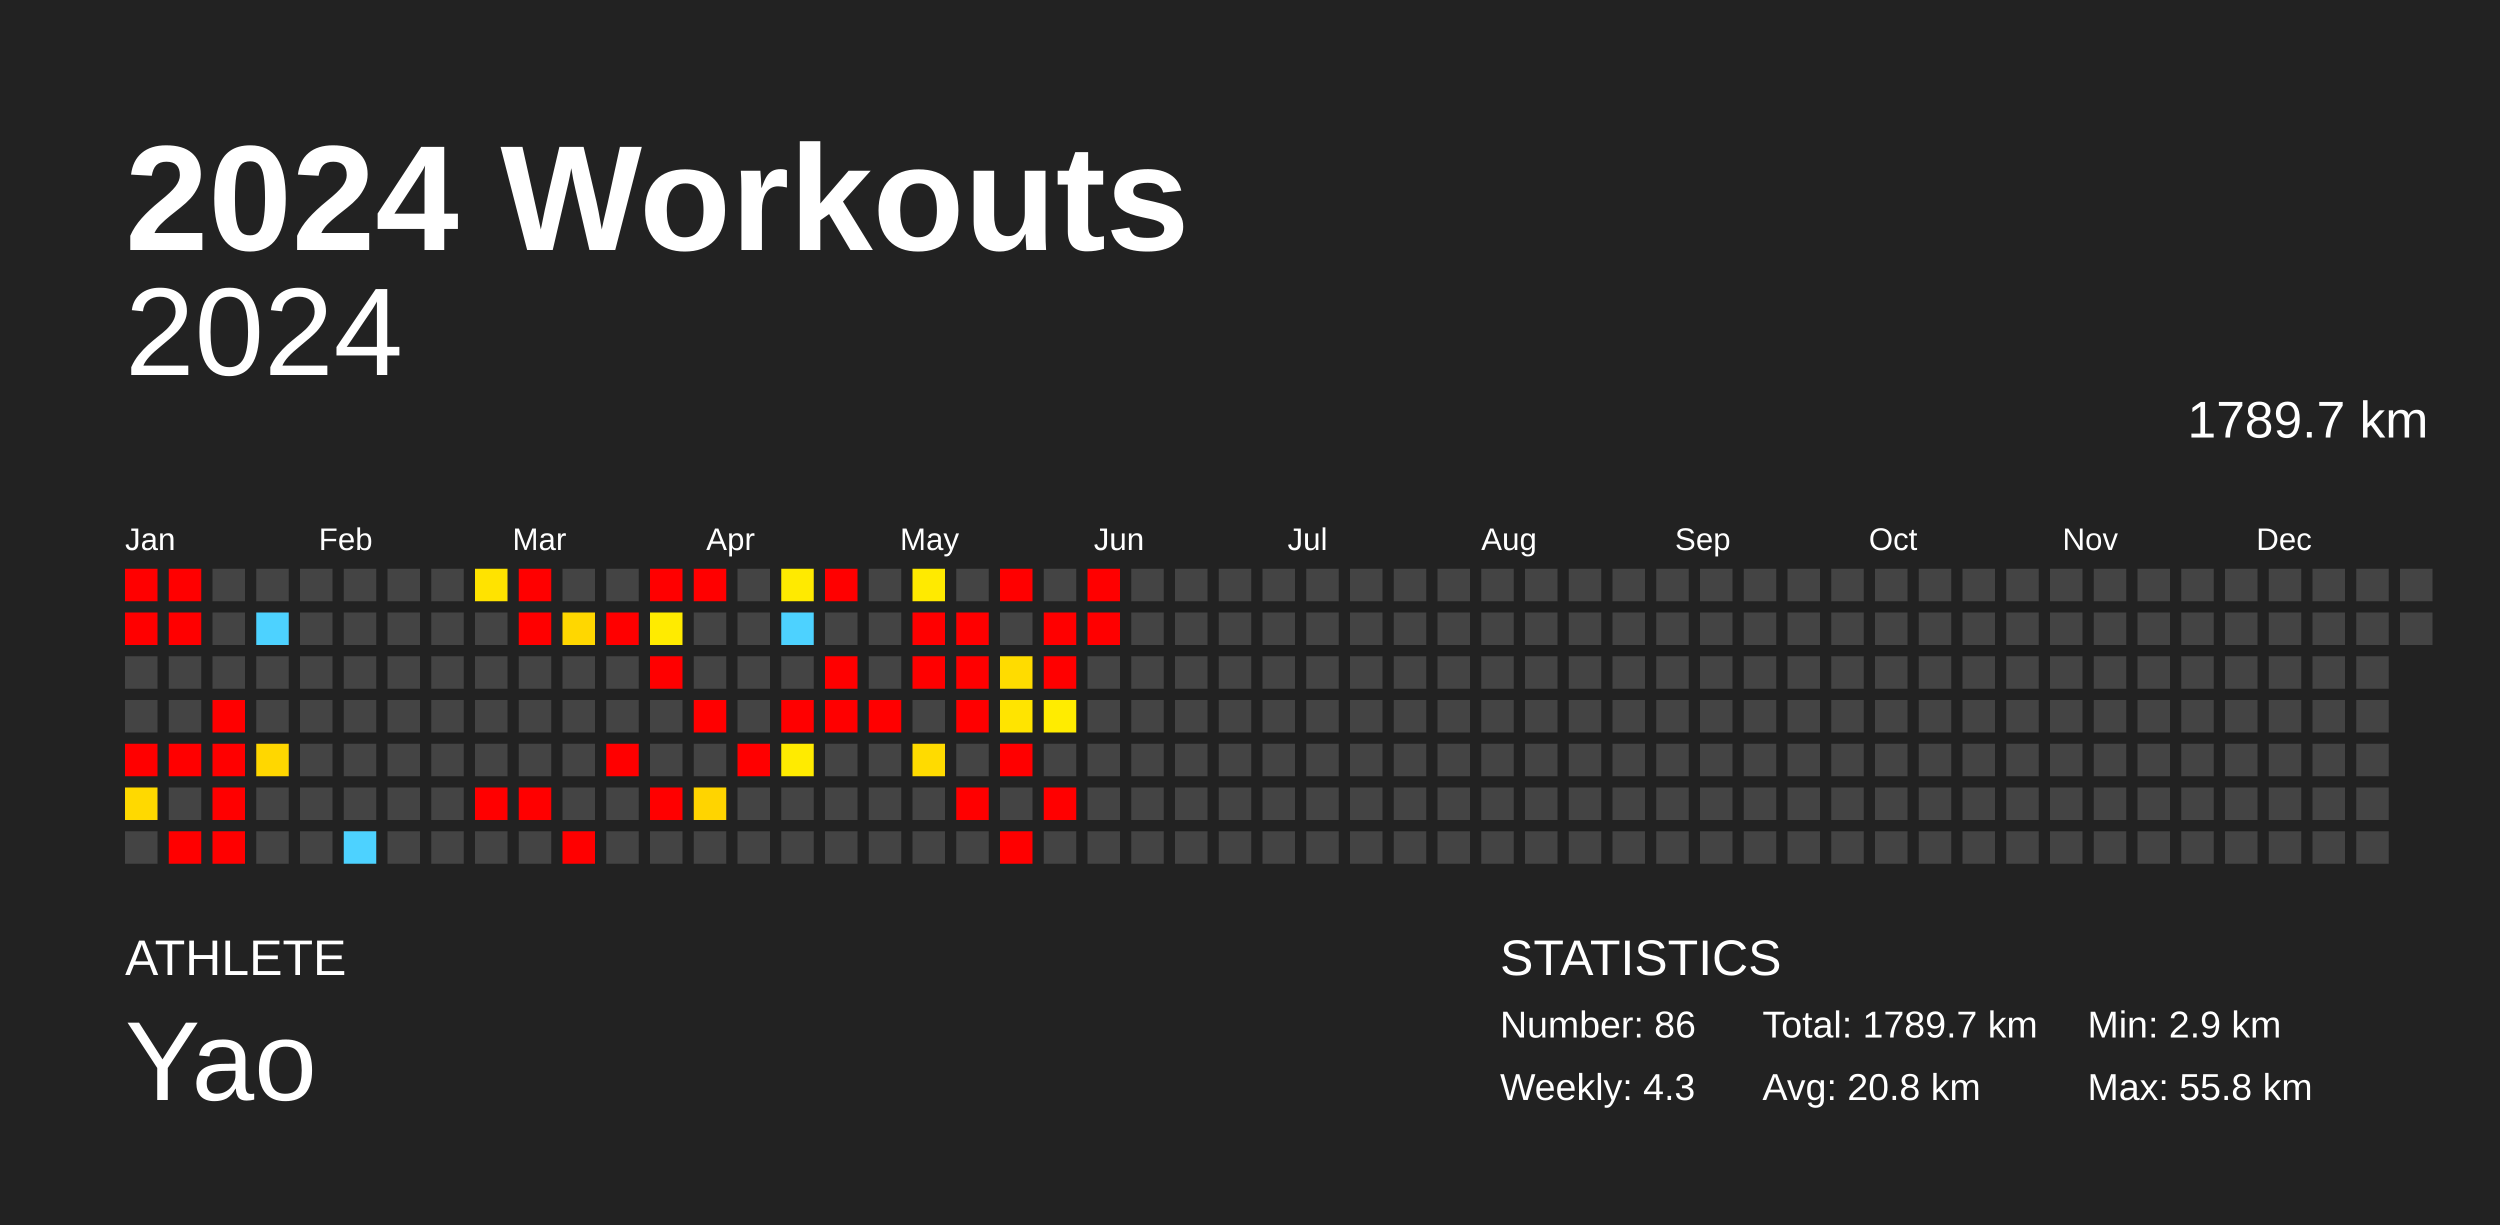
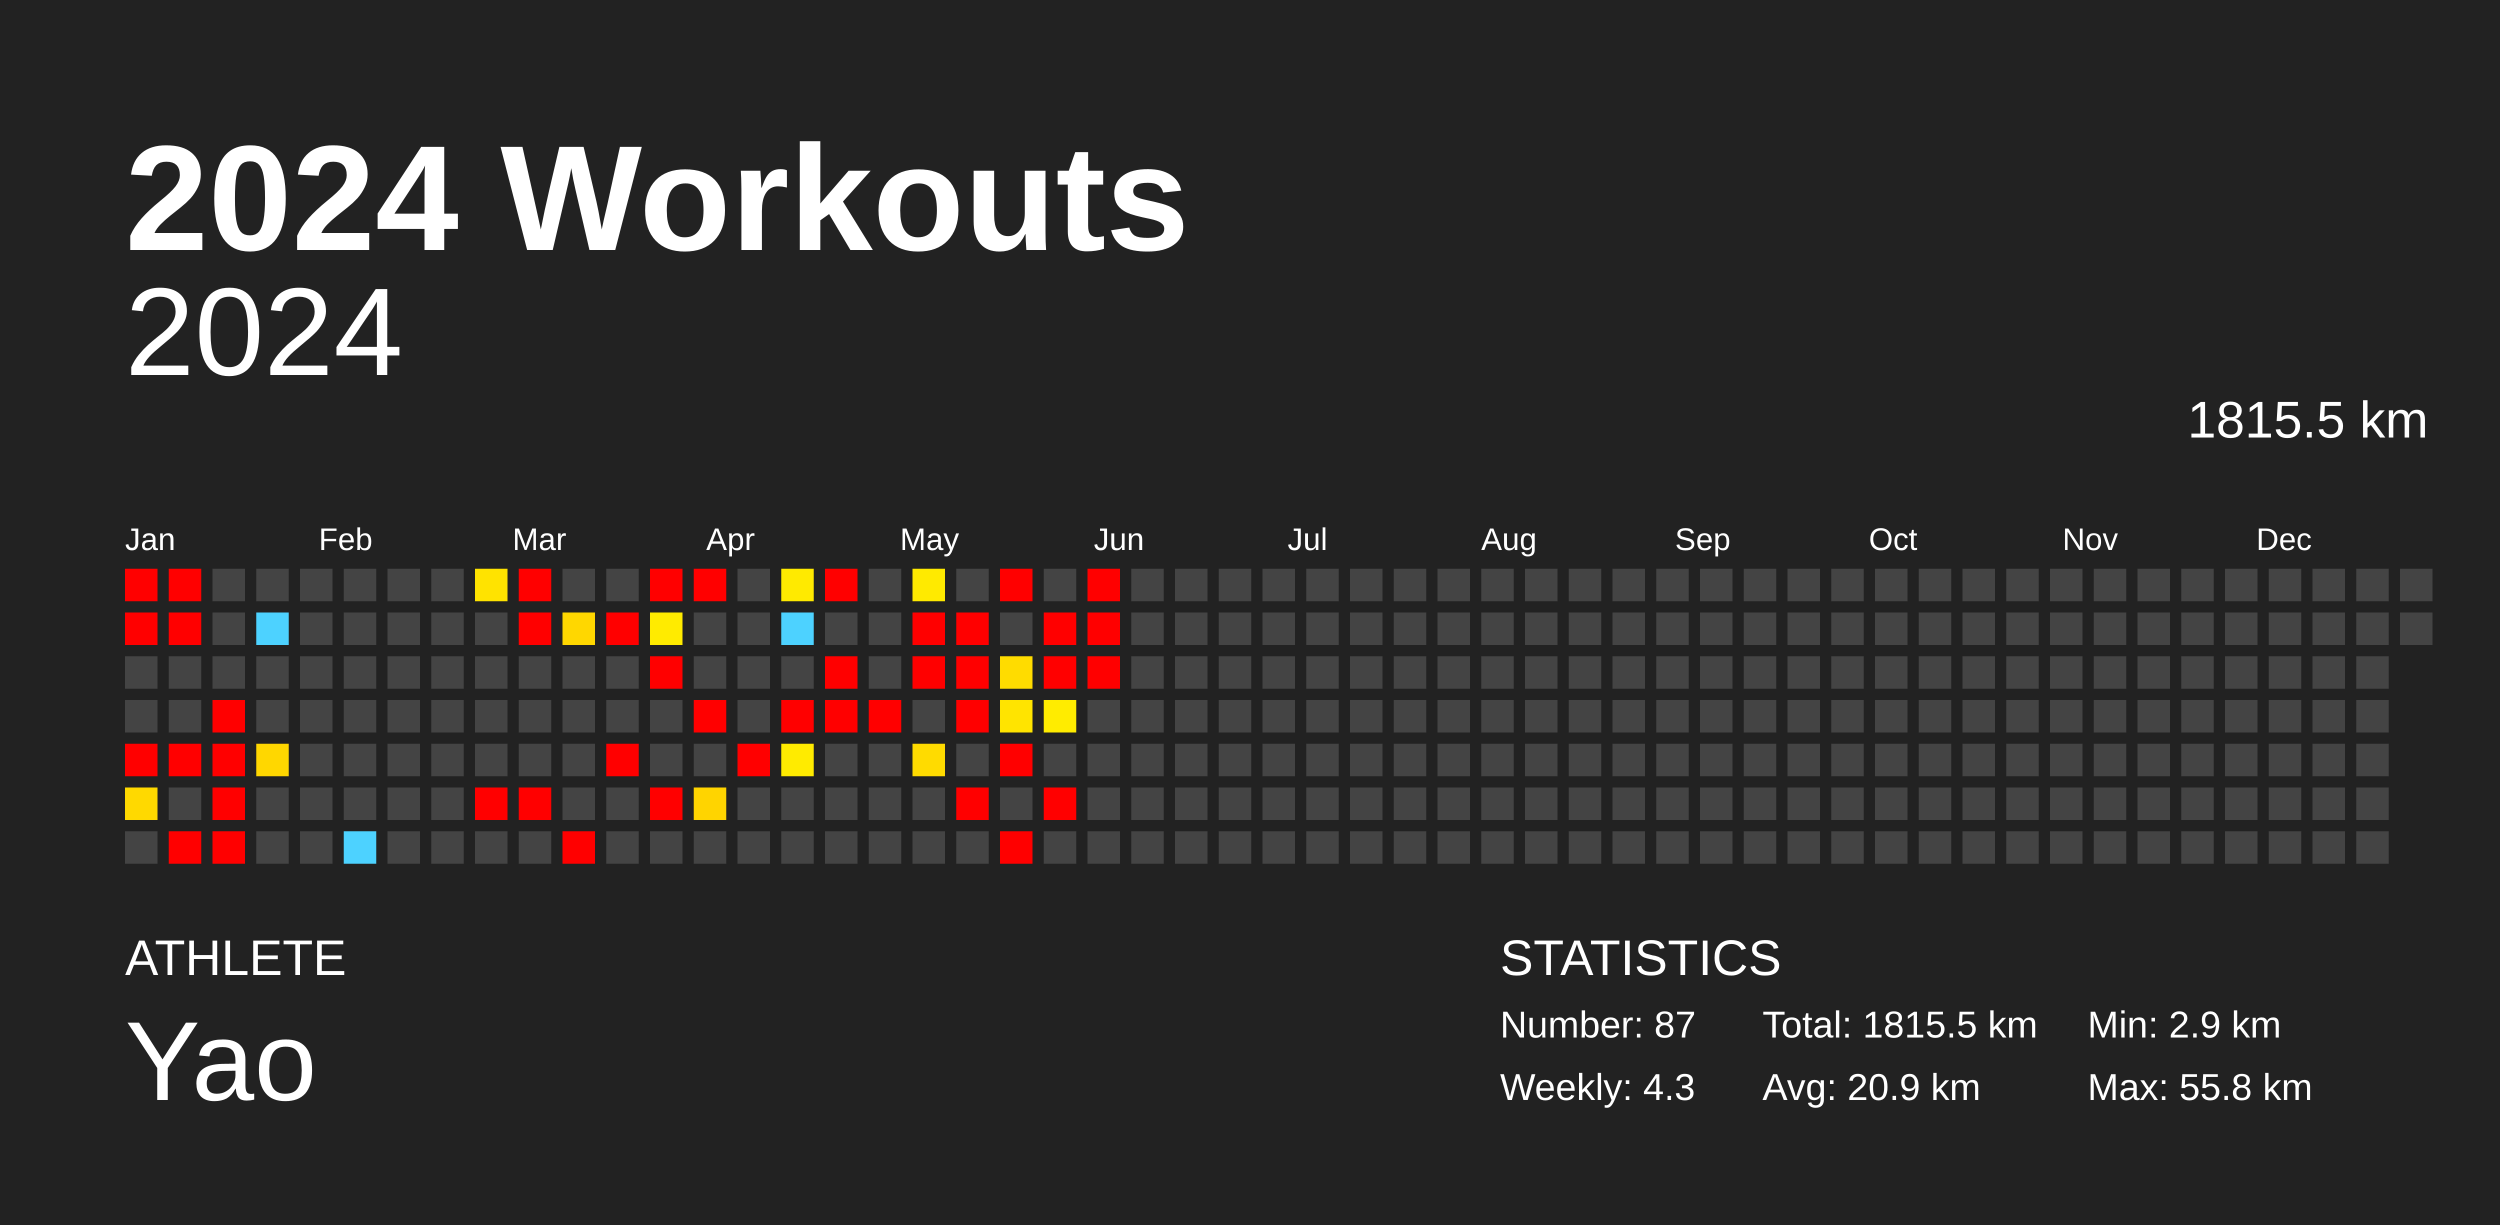
<svg xmlns="http://www.w3.org/2000/svg" baseProfile="full" height="98mm" version="1.1" viewBox="0,0,200,98" width="200mm">
  <defs />
  <rect fill="#222222" height="98" width="200" x="0" y="0" />
  <text fill="#FFFFFF" style="font-size:12px; font-family:Arial; font-weight:bold;" x="10" y="20">2024 Workouts</text>
  <text fill="#FFFFFF" style="font-size:4px; font-family:Arial" x="10" y="78">ATHLETE</text>
  <text fill="#FFFFFF" style="font-size:9px; font-family:Arial" x="10" y="88">Yao</text>
  <text fill="#FFFFFF" style="font-size:4px; font-family:Arial" x="120" y="78">STATISTICS</text>
-   <text fill="#FFFFFF" style="font-size:3px; font-family:Arial" x="120" y="83">Number: 86</text>
+   <text fill="#FFFFFF" style="font-size:3px; font-family:Arial" x="120" y="83">Number: 87</text>
  <text fill="#FFFFFF" style="font-size:3px; font-family:Arial" x="120" y="88">Weekly: 4.3</text>
-   <text fill="#FFFFFF" style="font-size:3px; font-family:Arial" x="141" y="83">Total: 1789.7 km</text>
-   <text fill="#FFFFFF" style="font-size:3px; font-family:Arial" x="141" y="88">Avg: 20.8 km</text>
+   <text fill="#FFFFFF" style="font-size:3px; font-family:Arial" x="141" y="83">Total: 1815.5 km</text>
+   <text fill="#FFFFFF" style="font-size:3px; font-family:Arial" x="141" y="88">Avg: 20.9 km</text>
  <text fill="#FFFFFF" style="font-size:3px; font-family:Arial" x="167" y="83">Min: 2.9 km</text>
  <text fill="#FFFFFF" style="font-size:3px; font-family:Arial" x="167" y="88">Max: 55.8 km</text>
  <text alignment-baseline="hanging" fill="#FFFFFF" style="font-size:10.0px; font-family:Arial;" x="10" y="30">2024</text>
-   <text alignment-baseline="hanging" fill="#FFFFFF" style="font-size:4.125px; font-family:Arial;" x="175" y="35">1789.7 km</text>
+   <text alignment-baseline="hanging" fill="#FFFFFF" style="font-size:4.125px; font-family:Arial;" x="175" y="35">1815.5 km</text>
  <text fill="#FFFFFF" style="font-size:2.5px; font-family:Arial" x="10.0" y="44">Jan</text>
  <text fill="#FFFFFF" style="font-size:2.5px; font-family:Arial" x="25.5" y="44">Feb</text>
  <text fill="#FFFFFF" style="font-size:2.5px; font-family:Arial" x="41.0" y="44">Mar</text>
  <text fill="#FFFFFF" style="font-size:2.5px; font-family:Arial" x="56.5" y="44">Apr</text>
  <text fill="#FFFFFF" style="font-size:2.5px; font-family:Arial" x="72.0" y="44">May</text>
  <text fill="#FFFFFF" style="font-size:2.5px; font-family:Arial" x="87.5" y="44">Jun</text>
  <text fill="#FFFFFF" style="font-size:2.5px; font-family:Arial" x="103.0" y="44">Jul</text>
  <text fill="#FFFFFF" style="font-size:2.5px; font-family:Arial" x="118.5" y="44">Aug</text>
  <text fill="#FFFFFF" style="font-size:2.5px; font-family:Arial" x="134.0" y="44">Sep</text>
  <text fill="#FFFFFF" style="font-size:2.5px; font-family:Arial" x="149.5" y="44">Oct</text>
  <text fill="#FFFFFF" style="font-size:2.5px; font-family:Arial" x="165.0" y="44">Nov</text>
  <text fill="#FFFFFF" style="font-size:2.5px; font-family:Arial" x="180.5" y="44">Dec</text>
  <rect fill="red" height="2.6" width="2.6" x="10.0" y="45.5" />
  <rect fill="red" height="2.6" width="2.6" x="10.0" y="49.0" />
  <rect fill="#444444" height="2.6" width="2.6" x="10.0" y="52.5" />
  <rect fill="#444444" height="2.6" width="2.6" x="10.0" y="56.0" />
  <rect fill="red" height="2.6" width="2.6" x="10.0" y="59.5" />
  <rect fill="#ffd900" height="2.6" width="2.6" x="10.0" y="63.0" />
  <rect fill="#444444" height="2.6" width="2.6" x="10.0" y="66.5" />
  <rect fill="red" height="2.6" width="2.6" x="13.5" y="45.5" />
  <rect fill="red" height="2.6" width="2.6" x="13.5" y="49.0" />
  <rect fill="#444444" height="2.6" width="2.6" x="13.5" y="52.5" />
  <rect fill="#444444" height="2.6" width="2.6" x="13.5" y="56.0" />
  <rect fill="red" height="2.6" width="2.6" x="13.5" y="59.5" />
  <rect fill="#444444" height="2.6" width="2.6" x="13.5" y="63.0" />
  <rect fill="red" height="2.6" width="2.6" x="13.5" y="66.5" />
  <rect fill="#444444" height="2.6" width="2.6" x="17.0" y="45.5" />
  <rect fill="#444444" height="2.6" width="2.6" x="17.0" y="49.0" />
  <rect fill="#444444" height="2.6" width="2.6" x="17.0" y="52.5" />
  <rect fill="red" height="2.6" width="2.6" x="17.0" y="56.0" />
  <rect fill="red" height="2.6" width="2.6" x="17.0" y="59.5" />
  <rect fill="red" height="2.6" width="2.6" x="17.0" y="63.0" />
  <rect fill="red" height="2.6" width="2.6" x="17.0" y="66.5" />
  <rect fill="#444444" height="2.6" width="2.6" x="20.5" y="45.5" />
  <rect fill="#4dd2ff" height="2.6" width="2.6" x="20.5" y="49.0" />
  <rect fill="#444444" height="2.6" width="2.6" x="20.5" y="52.5" />
  <rect fill="#444444" height="2.6" width="2.6" x="20.5" y="56.0" />
  <rect fill="#ffd700" height="2.6" width="2.6" x="20.5" y="59.5" />
  <rect fill="#444444" height="2.6" width="2.6" x="20.5" y="63.0" />
  <rect fill="#444444" height="2.6" width="2.6" x="20.5" y="66.5" />
  <rect fill="#444444" height="2.6" width="2.6" x="24.0" y="45.5" />
  <rect fill="#444444" height="2.6" width="2.6" x="24.0" y="49.0" />
  <rect fill="#444444" height="2.6" width="2.6" x="24.0" y="52.5" />
  <rect fill="#444444" height="2.6" width="2.6" x="24.0" y="56.0" />
  <rect fill="#444444" height="2.6" width="2.6" x="24.0" y="59.5" />
  <rect fill="#444444" height="2.6" width="2.6" x="24.0" y="63.0" />
  <rect fill="#444444" height="2.6" width="2.6" x="24.0" y="66.5" />
  <rect fill="#444444" height="2.6" width="2.6" x="27.5" y="45.5" />
  <rect fill="#444444" height="2.6" width="2.6" x="27.5" y="49.0" />
  <rect fill="#444444" height="2.6" width="2.6" x="27.5" y="52.5" />
  <rect fill="#444444" height="2.6" width="2.6" x="27.5" y="56.0" />
  <rect fill="#444444" height="2.6" width="2.6" x="27.5" y="59.5" />
  <rect fill="#444444" height="2.6" width="2.6" x="27.5" y="63.0" />
  <rect fill="#4dd2ff" height="2.6" width="2.6" x="27.5" y="66.5" />
  <rect fill="#444444" height="2.6" width="2.6" x="31.0" y="45.5" />
  <rect fill="#444444" height="2.6" width="2.6" x="31.0" y="49.0" />
  <rect fill="#444444" height="2.6" width="2.6" x="31.0" y="52.5" />
  <rect fill="#444444" height="2.6" width="2.6" x="31.0" y="56.0" />
  <rect fill="#444444" height="2.6" width="2.6" x="31.0" y="59.5" />
  <rect fill="#444444" height="2.6" width="2.6" x="31.0" y="63.0" />
  <rect fill="#444444" height="2.6" width="2.6" x="31.0" y="66.5" />
  <rect fill="#444444" height="2.6" width="2.6" x="34.5" y="45.5" />
  <rect fill="#444444" height="2.6" width="2.6" x="34.5" y="49.0" />
  <rect fill="#444444" height="2.6" width="2.6" x="34.5" y="52.5" />
  <rect fill="#444444" height="2.6" width="2.6" x="34.5" y="56.0" />
  <rect fill="#444444" height="2.6" width="2.6" x="34.5" y="59.5" />
  <rect fill="#444444" height="2.6" width="2.6" x="34.5" y="63.0" />
  <rect fill="#444444" height="2.6" width="2.6" x="34.5" y="66.5" />
  <rect fill="#ffe300" height="2.6" width="2.6" x="38.0" y="45.5" />
  <rect fill="#444444" height="2.6" width="2.6" x="38.0" y="49.0" />
  <rect fill="#444444" height="2.6" width="2.6" x="38.0" y="52.5" />
  <rect fill="#444444" height="2.6" width="2.6" x="38.0" y="56.0" />
  <rect fill="#444444" height="2.6" width="2.6" x="38.0" y="59.5" />
  <rect fill="red" height="2.6" width="2.6" x="38.0" y="63.0" />
  <rect fill="#444444" height="2.6" width="2.6" x="38.0" y="66.5" />
  <rect fill="red" height="2.6" width="2.6" x="41.5" y="45.5" />
  <rect fill="red" height="2.6" width="2.6" x="41.5" y="49.0" />
  <rect fill="#444444" height="2.6" width="2.6" x="41.5" y="52.5" />
  <rect fill="#444444" height="2.6" width="2.6" x="41.5" y="56.0" />
  <rect fill="#444444" height="2.6" width="2.6" x="41.5" y="59.5" />
  <rect fill="red" height="2.6" width="2.6" x="41.5" y="63.0" />
  <rect fill="#444444" height="2.6" width="2.6" x="41.5" y="66.5" />
  <rect fill="#444444" height="2.6" width="2.6" x="45.0" y="45.5" />
  <rect fill="#ffd700" height="2.6" width="2.6" x="45.0" y="49.0" />
  <rect fill="#444444" height="2.6" width="2.6" x="45.0" y="52.5" />
  <rect fill="#444444" height="2.6" width="2.6" x="45.0" y="56.0" />
  <rect fill="#444444" height="2.6" width="2.6" x="45.0" y="59.5" />
  <rect fill="#444444" height="2.6" width="2.6" x="45.0" y="63.0" />
  <rect fill="red" height="2.6" width="2.6" x="45.0" y="66.5" />
  <rect fill="#444444" height="2.6" width="2.6" x="48.5" y="45.5" />
  <rect fill="red" height="2.6" width="2.6" x="48.5" y="49.0" />
  <rect fill="#444444" height="2.6" width="2.6" x="48.5" y="52.5" />
  <rect fill="#444444" height="2.6" width="2.6" x="48.5" y="56.0" />
  <rect fill="red" height="2.6" width="2.6" x="48.5" y="59.5" />
  <rect fill="#444444" height="2.6" width="2.6" x="48.5" y="63.0" />
  <rect fill="#444444" height="2.6" width="2.6" x="48.5" y="66.5" />
  <rect fill="red" height="2.6" width="2.6" x="52.0" y="45.5" />
  <rect fill="#ffeb00" height="2.6" width="2.6" x="52.0" y="49.0" />
  <rect fill="red" height="2.6" width="2.6" x="52.0" y="52.5" />
  <rect fill="#444444" height="2.6" width="2.6" x="52.0" y="56.0" />
  <rect fill="#444444" height="2.6" width="2.6" x="52.0" y="59.5" />
  <rect fill="red" height="2.6" width="2.6" x="52.0" y="63.0" />
  <rect fill="#444444" height="2.6" width="2.6" x="52.0" y="66.5" />
  <rect fill="red" height="2.6" width="2.6" x="55.5" y="45.5" />
  <rect fill="#444444" height="2.6" width="2.6" x="55.5" y="49.0" />
  <rect fill="#444444" height="2.6" width="2.6" x="55.5" y="52.5" />
  <rect fill="red" height="2.6" width="2.6" x="55.5" y="56.0" />
  <rect fill="#444444" height="2.6" width="2.6" x="55.5" y="59.5" />
  <rect fill="#ffd400" height="2.6" width="2.6" x="55.5" y="63.0" />
  <rect fill="#444444" height="2.6" width="2.6" x="55.5" y="66.5" />
  <rect fill="#444444" height="2.6" width="2.6" x="59.0" y="45.5" />
  <rect fill="#444444" height="2.6" width="2.6" x="59.0" y="49.0" />
  <rect fill="#444444" height="2.6" width="2.6" x="59.0" y="52.5" />
  <rect fill="#444444" height="2.6" width="2.6" x="59.0" y="56.0" />
  <rect fill="red" height="2.6" width="2.6" x="59.0" y="59.5" />
  <rect fill="#444444" height="2.6" width="2.6" x="59.0" y="63.0" />
  <rect fill="#444444" height="2.6" width="2.6" x="59.0" y="66.5" />
  <rect fill="#ffea00" height="2.6" width="2.6" x="62.5" y="45.5" />
  <rect fill="#4dd2ff" height="2.6" width="2.6" x="62.5" y="49.0" />
  <rect fill="#444444" height="2.6" width="2.6" x="62.5" y="52.5" />
  <rect fill="red" height="2.6" width="2.6" x="62.5" y="56.0" />
  <rect fill="#ffeb00" height="2.6" width="2.6" x="62.5" y="59.5" />
  <rect fill="#444444" height="2.6" width="2.6" x="62.5" y="63.0" />
  <rect fill="#444444" height="2.6" width="2.6" x="62.5" y="66.5" />
  <rect fill="red" height="2.6" width="2.6" x="66.0" y="45.5" />
  <rect fill="#444444" height="2.6" width="2.6" x="66.0" y="49.0" />
  <rect fill="red" height="2.6" width="2.6" x="66.0" y="52.5" />
  <rect fill="red" height="2.6" width="2.6" x="66.0" y="56.0" />
  <rect fill="#444444" height="2.6" width="2.6" x="66.0" y="59.5" />
  <rect fill="#444444" height="2.6" width="2.6" x="66.0" y="63.0" />
  <rect fill="#444444" height="2.6" width="2.6" x="66.0" y="66.5" />
  <rect fill="#444444" height="2.6" width="2.6" x="69.5" y="45.5" />
  <rect fill="#444444" height="2.6" width="2.6" x="69.5" y="49.0" />
  <rect fill="#444444" height="2.6" width="2.6" x="69.5" y="52.5" />
  <rect fill="red" height="2.6" width="2.6" x="69.5" y="56.0" />
  <rect fill="#444444" height="2.6" width="2.6" x="69.5" y="59.5" />
  <rect fill="#444444" height="2.6" width="2.6" x="69.5" y="63.0" />
  <rect fill="#444444" height="2.6" width="2.6" x="69.5" y="66.5" />
  <rect fill="#ffea00" height="2.6" width="2.6" x="73.0" y="45.5" />
  <rect fill="red" height="2.6" width="2.6" x="73.0" y="49.0" />
  <rect fill="red" height="2.6" width="2.6" x="73.0" y="52.5" />
  <rect fill="#444444" height="2.6" width="2.6" x="73.0" y="56.0" />
  <rect fill="#ffdb00" height="2.6" width="2.6" x="73.0" y="59.5" />
  <rect fill="#444444" height="2.6" width="2.6" x="73.0" y="63.0" />
  <rect fill="#444444" height="2.6" width="2.6" x="73.0" y="66.5" />
  <rect fill="#444444" height="2.6" width="2.6" x="76.5" y="45.5" />
  <rect fill="red" height="2.6" width="2.6" x="76.5" y="49.0" />
  <rect fill="red" height="2.6" width="2.6" x="76.5" y="52.5" />
  <rect fill="red" height="2.6" width="2.6" x="76.5" y="56.0" />
  <rect fill="#444444" height="2.6" width="2.6" x="76.5" y="59.5" />
  <rect fill="red" height="2.6" width="2.6" x="76.5" y="63.0" />
  <rect fill="#444444" height="2.6" width="2.6" x="76.5" y="66.5" />
  <rect fill="red" height="2.6" width="2.6" x="80.0" y="45.5" />
  <rect fill="#444444" height="2.6" width="2.6" x="80.0" y="49.0" />
  <rect fill="#ffdc00" height="2.6" width="2.6" x="80.0" y="52.5" />
  <rect fill="#ffe400" height="2.6" width="2.6" x="80.0" y="56.0" />
  <rect fill="red" height="2.6" width="2.6" x="80.0" y="59.5" />
  <rect fill="#444444" height="2.6" width="2.6" x="80.0" y="63.0" />
  <rect fill="red" height="2.6" width="2.6" x="80.0" y="66.5" />
  <rect fill="#444444" height="2.6" width="2.6" x="83.5" y="45.5" />
  <rect fill="red" height="2.6" width="2.6" x="83.5" y="49.0" />
  <rect fill="red" height="2.6" width="2.6" x="83.5" y="52.5" />
  <rect fill="#ffec00" height="2.6" width="2.6" x="83.5" y="56.0" />
  <rect fill="#444444" height="2.6" width="2.6" x="83.5" y="59.5" />
  <rect fill="red" height="2.6" width="2.6" x="83.5" y="63.0" />
  <rect fill="#444444" height="2.6" width="2.6" x="83.5" y="66.5" />
  <rect fill="red" height="2.6" width="2.6" x="87.0" y="45.5" />
  <rect fill="red" height="2.6" width="2.6" x="87.0" y="49.0" />
-   <rect fill="#444444" height="2.6" width="2.6" x="87.0" y="52.5" />
+   <rect fill="red" height="2.6" width="2.6" x="87.0" y="52.5" />
  <rect fill="#444444" height="2.6" width="2.6" x="87.0" y="56.0" />
  <rect fill="#444444" height="2.6" width="2.6" x="87.0" y="59.5" />
  <rect fill="#444444" height="2.6" width="2.6" x="87.0" y="63.0" />
  <rect fill="#444444" height="2.6" width="2.6" x="87.0" y="66.5" />
  <rect fill="#444444" height="2.6" width="2.6" x="90.5" y="45.5" />
  <rect fill="#444444" height="2.6" width="2.6" x="90.5" y="49.0" />
  <rect fill="#444444" height="2.6" width="2.6" x="90.5" y="52.5" />
  <rect fill="#444444" height="2.6" width="2.6" x="90.5" y="56.0" />
  <rect fill="#444444" height="2.6" width="2.6" x="90.5" y="59.5" />
  <rect fill="#444444" height="2.6" width="2.6" x="90.5" y="63.0" />
  <rect fill="#444444" height="2.6" width="2.6" x="90.5" y="66.5" />
  <rect fill="#444444" height="2.6" width="2.6" x="94.0" y="45.5" />
  <rect fill="#444444" height="2.6" width="2.6" x="94.0" y="49.0" />
  <rect fill="#444444" height="2.6" width="2.6" x="94.0" y="52.5" />
  <rect fill="#444444" height="2.6" width="2.6" x="94.0" y="56.0" />
  <rect fill="#444444" height="2.6" width="2.6" x="94.0" y="59.5" />
  <rect fill="#444444" height="2.6" width="2.6" x="94.0" y="63.0" />
  <rect fill="#444444" height="2.6" width="2.6" x="94.0" y="66.5" />
  <rect fill="#444444" height="2.6" width="2.6" x="97.5" y="45.5" />
  <rect fill="#444444" height="2.6" width="2.6" x="97.5" y="49.0" />
  <rect fill="#444444" height="2.6" width="2.6" x="97.5" y="52.5" />
  <rect fill="#444444" height="2.6" width="2.6" x="97.5" y="56.0" />
  <rect fill="#444444" height="2.6" width="2.6" x="97.5" y="59.5" />
  <rect fill="#444444" height="2.6" width="2.6" x="97.5" y="63.0" />
  <rect fill="#444444" height="2.6" width="2.6" x="97.5" y="66.5" />
  <rect fill="#444444" height="2.6" width="2.6" x="101.0" y="45.5" />
  <rect fill="#444444" height="2.6" width="2.6" x="101.0" y="49.0" />
  <rect fill="#444444" height="2.6" width="2.6" x="101.0" y="52.5" />
  <rect fill="#444444" height="2.6" width="2.6" x="101.0" y="56.0" />
  <rect fill="#444444" height="2.6" width="2.6" x="101.0" y="59.5" />
  <rect fill="#444444" height="2.6" width="2.6" x="101.0" y="63.0" />
  <rect fill="#444444" height="2.6" width="2.6" x="101.0" y="66.5" />
  <rect fill="#444444" height="2.6" width="2.6" x="104.5" y="45.5" />
  <rect fill="#444444" height="2.6" width="2.6" x="104.5" y="49.0" />
  <rect fill="#444444" height="2.6" width="2.6" x="104.5" y="52.5" />
  <rect fill="#444444" height="2.6" width="2.6" x="104.5" y="56.0" />
  <rect fill="#444444" height="2.6" width="2.6" x="104.5" y="59.5" />
  <rect fill="#444444" height="2.6" width="2.6" x="104.5" y="63.0" />
  <rect fill="#444444" height="2.6" width="2.6" x="104.5" y="66.5" />
  <rect fill="#444444" height="2.6" width="2.6" x="108.0" y="45.5" />
  <rect fill="#444444" height="2.6" width="2.6" x="108.0" y="49.0" />
  <rect fill="#444444" height="2.6" width="2.6" x="108.0" y="52.5" />
  <rect fill="#444444" height="2.6" width="2.6" x="108.0" y="56.0" />
  <rect fill="#444444" height="2.6" width="2.6" x="108.0" y="59.5" />
  <rect fill="#444444" height="2.6" width="2.6" x="108.0" y="63.0" />
  <rect fill="#444444" height="2.6" width="2.6" x="108.0" y="66.5" />
  <rect fill="#444444" height="2.6" width="2.6" x="111.5" y="45.5" />
  <rect fill="#444444" height="2.6" width="2.6" x="111.5" y="49.0" />
  <rect fill="#444444" height="2.6" width="2.6" x="111.5" y="52.5" />
  <rect fill="#444444" height="2.6" width="2.6" x="111.5" y="56.0" />
  <rect fill="#444444" height="2.6" width="2.6" x="111.5" y="59.5" />
  <rect fill="#444444" height="2.6" width="2.6" x="111.5" y="63.0" />
  <rect fill="#444444" height="2.6" width="2.6" x="111.5" y="66.5" />
  <rect fill="#444444" height="2.6" width="2.6" x="115.0" y="45.5" />
  <rect fill="#444444" height="2.6" width="2.6" x="115.0" y="49.0" />
  <rect fill="#444444" height="2.6" width="2.6" x="115.0" y="52.5" />
  <rect fill="#444444" height="2.6" width="2.6" x="115.0" y="56.0" />
  <rect fill="#444444" height="2.6" width="2.6" x="115.0" y="59.5" />
  <rect fill="#444444" height="2.6" width="2.6" x="115.0" y="63.0" />
  <rect fill="#444444" height="2.6" width="2.6" x="115.0" y="66.5" />
  <rect fill="#444444" height="2.6" width="2.6" x="118.5" y="45.5" />
  <rect fill="#444444" height="2.6" width="2.6" x="118.5" y="49.0" />
  <rect fill="#444444" height="2.6" width="2.6" x="118.5" y="52.5" />
  <rect fill="#444444" height="2.6" width="2.6" x="118.5" y="56.0" />
  <rect fill="#444444" height="2.6" width="2.6" x="118.5" y="59.5" />
  <rect fill="#444444" height="2.6" width="2.6" x="118.5" y="63.0" />
  <rect fill="#444444" height="2.6" width="2.6" x="118.5" y="66.5" />
  <rect fill="#444444" height="2.6" width="2.6" x="122.0" y="45.5" />
  <rect fill="#444444" height="2.6" width="2.6" x="122.0" y="49.0" />
  <rect fill="#444444" height="2.6" width="2.6" x="122.0" y="52.5" />
  <rect fill="#444444" height="2.6" width="2.6" x="122.0" y="56.0" />
  <rect fill="#444444" height="2.6" width="2.6" x="122.0" y="59.5" />
  <rect fill="#444444" height="2.6" width="2.6" x="122.0" y="63.0" />
  <rect fill="#444444" height="2.6" width="2.6" x="122.0" y="66.5" />
  <rect fill="#444444" height="2.6" width="2.6" x="125.5" y="45.5" />
  <rect fill="#444444" height="2.6" width="2.6" x="125.5" y="49.0" />
  <rect fill="#444444" height="2.6" width="2.6" x="125.5" y="52.5" />
  <rect fill="#444444" height="2.6" width="2.6" x="125.5" y="56.0" />
  <rect fill="#444444" height="2.6" width="2.6" x="125.5" y="59.5" />
  <rect fill="#444444" height="2.6" width="2.6" x="125.5" y="63.0" />
  <rect fill="#444444" height="2.6" width="2.6" x="125.5" y="66.5" />
  <rect fill="#444444" height="2.6" width="2.6" x="129.0" y="45.5" />
  <rect fill="#444444" height="2.6" width="2.6" x="129.0" y="49.0" />
  <rect fill="#444444" height="2.6" width="2.6" x="129.0" y="52.5" />
  <rect fill="#444444" height="2.6" width="2.6" x="129.0" y="56.0" />
  <rect fill="#444444" height="2.6" width="2.6" x="129.0" y="59.5" />
  <rect fill="#444444" height="2.6" width="2.6" x="129.0" y="63.0" />
  <rect fill="#444444" height="2.6" width="2.6" x="129.0" y="66.5" />
  <rect fill="#444444" height="2.6" width="2.6" x="132.5" y="45.5" />
  <rect fill="#444444" height="2.6" width="2.6" x="132.5" y="49.0" />
  <rect fill="#444444" height="2.6" width="2.6" x="132.5" y="52.5" />
  <rect fill="#444444" height="2.6" width="2.6" x="132.5" y="56.0" />
  <rect fill="#444444" height="2.6" width="2.6" x="132.5" y="59.5" />
  <rect fill="#444444" height="2.6" width="2.6" x="132.5" y="63.0" />
  <rect fill="#444444" height="2.6" width="2.6" x="132.5" y="66.5" />
  <rect fill="#444444" height="2.6" width="2.6" x="136.0" y="45.5" />
  <rect fill="#444444" height="2.6" width="2.6" x="136.0" y="49.0" />
  <rect fill="#444444" height="2.6" width="2.6" x="136.0" y="52.5" />
  <rect fill="#444444" height="2.6" width="2.6" x="136.0" y="56.0" />
  <rect fill="#444444" height="2.6" width="2.6" x="136.0" y="59.5" />
  <rect fill="#444444" height="2.6" width="2.6" x="136.0" y="63.0" />
  <rect fill="#444444" height="2.6" width="2.6" x="136.0" y="66.5" />
  <rect fill="#444444" height="2.6" width="2.6" x="139.5" y="45.5" />
  <rect fill="#444444" height="2.6" width="2.6" x="139.5" y="49.0" />
  <rect fill="#444444" height="2.6" width="2.6" x="139.5" y="52.5" />
  <rect fill="#444444" height="2.6" width="2.6" x="139.5" y="56.0" />
  <rect fill="#444444" height="2.6" width="2.6" x="139.5" y="59.5" />
  <rect fill="#444444" height="2.6" width="2.6" x="139.5" y="63.0" />
  <rect fill="#444444" height="2.6" width="2.6" x="139.5" y="66.5" />
  <rect fill="#444444" height="2.6" width="2.6" x="143.0" y="45.5" />
  <rect fill="#444444" height="2.6" width="2.6" x="143.0" y="49.0" />
  <rect fill="#444444" height="2.6" width="2.6" x="143.0" y="52.5" />
  <rect fill="#444444" height="2.6" width="2.6" x="143.0" y="56.0" />
  <rect fill="#444444" height="2.6" width="2.6" x="143.0" y="59.5" />
  <rect fill="#444444" height="2.6" width="2.6" x="143.0" y="63.0" />
  <rect fill="#444444" height="2.6" width="2.6" x="143.0" y="66.5" />
  <rect fill="#444444" height="2.6" width="2.6" x="146.5" y="45.5" />
  <rect fill="#444444" height="2.6" width="2.6" x="146.5" y="49.0" />
  <rect fill="#444444" height="2.6" width="2.6" x="146.5" y="52.5" />
  <rect fill="#444444" height="2.6" width="2.6" x="146.5" y="56.0" />
  <rect fill="#444444" height="2.6" width="2.6" x="146.5" y="59.5" />
  <rect fill="#444444" height="2.6" width="2.6" x="146.5" y="63.0" />
  <rect fill="#444444" height="2.6" width="2.6" x="146.5" y="66.5" />
  <rect fill="#444444" height="2.6" width="2.6" x="150.0" y="45.5" />
  <rect fill="#444444" height="2.6" width="2.6" x="150.0" y="49.0" />
  <rect fill="#444444" height="2.6" width="2.6" x="150.0" y="52.5" />
  <rect fill="#444444" height="2.6" width="2.6" x="150.0" y="56.0" />
  <rect fill="#444444" height="2.6" width="2.6" x="150.0" y="59.5" />
  <rect fill="#444444" height="2.6" width="2.6" x="150.0" y="63.0" />
  <rect fill="#444444" height="2.6" width="2.6" x="150.0" y="66.5" />
  <rect fill="#444444" height="2.6" width="2.6" x="153.5" y="45.5" />
  <rect fill="#444444" height="2.6" width="2.6" x="153.5" y="49.0" />
  <rect fill="#444444" height="2.6" width="2.6" x="153.5" y="52.5" />
  <rect fill="#444444" height="2.6" width="2.6" x="153.5" y="56.0" />
  <rect fill="#444444" height="2.6" width="2.6" x="153.5" y="59.5" />
  <rect fill="#444444" height="2.6" width="2.6" x="153.5" y="63.0" />
  <rect fill="#444444" height="2.6" width="2.6" x="153.5" y="66.5" />
  <rect fill="#444444" height="2.6" width="2.6" x="157.0" y="45.5" />
  <rect fill="#444444" height="2.6" width="2.6" x="157.0" y="49.0" />
  <rect fill="#444444" height="2.6" width="2.6" x="157.0" y="52.5" />
  <rect fill="#444444" height="2.6" width="2.6" x="157.0" y="56.0" />
  <rect fill="#444444" height="2.6" width="2.6" x="157.0" y="59.5" />
  <rect fill="#444444" height="2.6" width="2.6" x="157.0" y="63.0" />
  <rect fill="#444444" height="2.6" width="2.6" x="157.0" y="66.5" />
  <rect fill="#444444" height="2.6" width="2.6" x="160.5" y="45.5" />
  <rect fill="#444444" height="2.6" width="2.6" x="160.5" y="49.0" />
  <rect fill="#444444" height="2.6" width="2.6" x="160.5" y="52.5" />
  <rect fill="#444444" height="2.6" width="2.6" x="160.5" y="56.0" />
  <rect fill="#444444" height="2.6" width="2.6" x="160.5" y="59.5" />
  <rect fill="#444444" height="2.6" width="2.6" x="160.5" y="63.0" />
  <rect fill="#444444" height="2.6" width="2.6" x="160.5" y="66.5" />
  <rect fill="#444444" height="2.6" width="2.6" x="164.0" y="45.5" />
  <rect fill="#444444" height="2.6" width="2.6" x="164.0" y="49.0" />
  <rect fill="#444444" height="2.6" width="2.6" x="164.0" y="52.5" />
  <rect fill="#444444" height="2.6" width="2.6" x="164.0" y="56.0" />
  <rect fill="#444444" height="2.6" width="2.6" x="164.0" y="59.5" />
  <rect fill="#444444" height="2.6" width="2.6" x="164.0" y="63.0" />
  <rect fill="#444444" height="2.6" width="2.6" x="164.0" y="66.5" />
  <rect fill="#444444" height="2.6" width="2.6" x="167.5" y="45.5" />
  <rect fill="#444444" height="2.6" width="2.6" x="167.5" y="49.0" />
  <rect fill="#444444" height="2.6" width="2.6" x="167.5" y="52.5" />
  <rect fill="#444444" height="2.6" width="2.6" x="167.5" y="56.0" />
  <rect fill="#444444" height="2.6" width="2.6" x="167.5" y="59.5" />
  <rect fill="#444444" height="2.6" width="2.6" x="167.5" y="63.0" />
  <rect fill="#444444" height="2.6" width="2.6" x="167.5" y="66.5" />
  <rect fill="#444444" height="2.6" width="2.6" x="171.0" y="45.5" />
  <rect fill="#444444" height="2.6" width="2.6" x="171.0" y="49.0" />
  <rect fill="#444444" height="2.6" width="2.6" x="171.0" y="52.5" />
  <rect fill="#444444" height="2.6" width="2.6" x="171.0" y="56.0" />
  <rect fill="#444444" height="2.6" width="2.6" x="171.0" y="59.5" />
  <rect fill="#444444" height="2.6" width="2.6" x="171.0" y="63.0" />
  <rect fill="#444444" height="2.6" width="2.6" x="171.0" y="66.5" />
  <rect fill="#444444" height="2.6" width="2.6" x="174.5" y="45.5" />
  <rect fill="#444444" height="2.6" width="2.6" x="174.5" y="49.0" />
  <rect fill="#444444" height="2.6" width="2.6" x="174.5" y="52.5" />
  <rect fill="#444444" height="2.6" width="2.6" x="174.5" y="56.0" />
  <rect fill="#444444" height="2.6" width="2.6" x="174.5" y="59.5" />
  <rect fill="#444444" height="2.6" width="2.6" x="174.5" y="63.0" />
  <rect fill="#444444" height="2.6" width="2.6" x="174.5" y="66.5" />
  <rect fill="#444444" height="2.6" width="2.6" x="178.0" y="45.5" />
  <rect fill="#444444" height="2.6" width="2.6" x="178.0" y="49.0" />
  <rect fill="#444444" height="2.6" width="2.6" x="178.0" y="52.5" />
  <rect fill="#444444" height="2.6" width="2.6" x="178.0" y="56.0" />
  <rect fill="#444444" height="2.6" width="2.6" x="178.0" y="59.5" />
  <rect fill="#444444" height="2.6" width="2.6" x="178.0" y="63.0" />
  <rect fill="#444444" height="2.6" width="2.6" x="178.0" y="66.5" />
  <rect fill="#444444" height="2.6" width="2.6" x="181.5" y="45.5" />
  <rect fill="#444444" height="2.6" width="2.6" x="181.5" y="49.0" />
  <rect fill="#444444" height="2.6" width="2.6" x="181.5" y="52.5" />
  <rect fill="#444444" height="2.6" width="2.6" x="181.5" y="56.0" />
  <rect fill="#444444" height="2.6" width="2.6" x="181.5" y="59.5" />
  <rect fill="#444444" height="2.6" width="2.6" x="181.5" y="63.0" />
  <rect fill="#444444" height="2.6" width="2.6" x="181.5" y="66.5" />
  <rect fill="#444444" height="2.6" width="2.6" x="185.0" y="45.5" />
  <rect fill="#444444" height="2.6" width="2.6" x="185.0" y="49.0" />
  <rect fill="#444444" height="2.6" width="2.6" x="185.0" y="52.5" />
  <rect fill="#444444" height="2.6" width="2.6" x="185.0" y="56.0" />
  <rect fill="#444444" height="2.6" width="2.6" x="185.0" y="59.5" />
  <rect fill="#444444" height="2.6" width="2.6" x="185.0" y="63.0" />
  <rect fill="#444444" height="2.6" width="2.6" x="185.0" y="66.5" />
  <rect fill="#444444" height="2.6" width="2.6" x="188.5" y="45.5" />
  <rect fill="#444444" height="2.6" width="2.6" x="188.5" y="49.0" />
  <rect fill="#444444" height="2.6" width="2.6" x="188.5" y="52.5" />
  <rect fill="#444444" height="2.6" width="2.6" x="188.5" y="56.0" />
  <rect fill="#444444" height="2.6" width="2.6" x="188.5" y="59.5" />
  <rect fill="#444444" height="2.6" width="2.6" x="188.5" y="63.0" />
  <rect fill="#444444" height="2.6" width="2.6" x="188.5" y="66.5" />
  <rect fill="#444444" height="2.6" width="2.6" x="192.0" y="45.5" />
  <rect fill="#444444" height="2.6" width="2.6" x="192.0" y="49.0" />
</svg>
